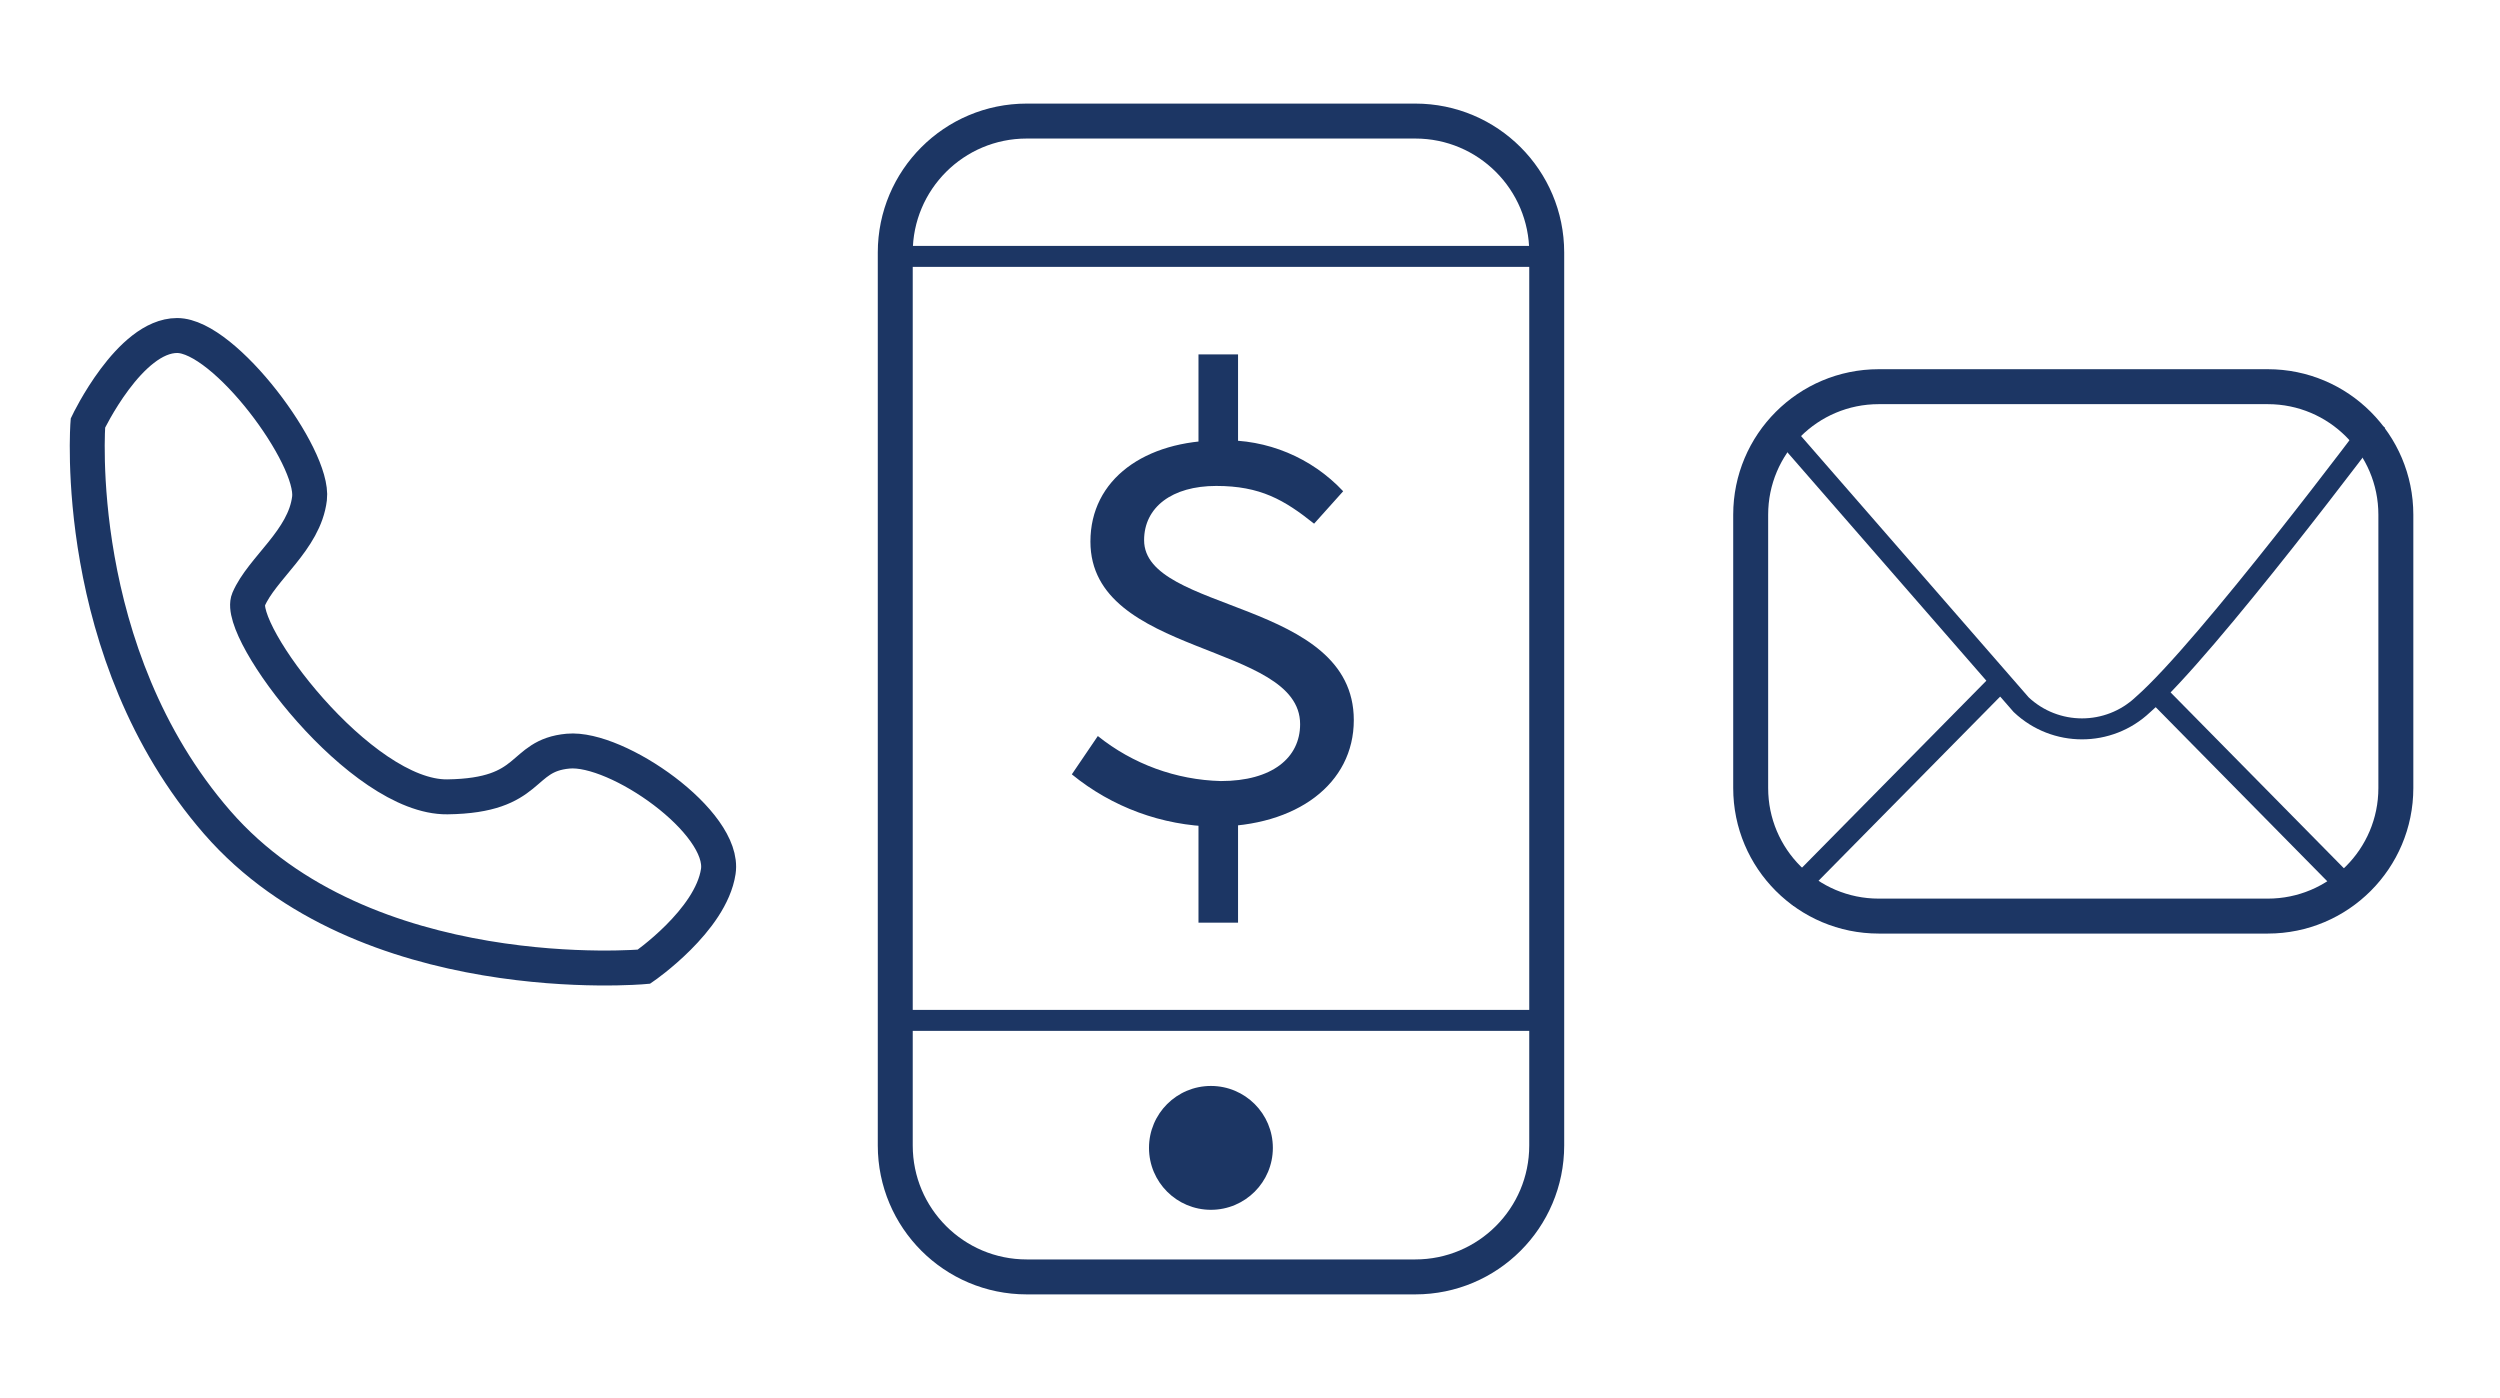
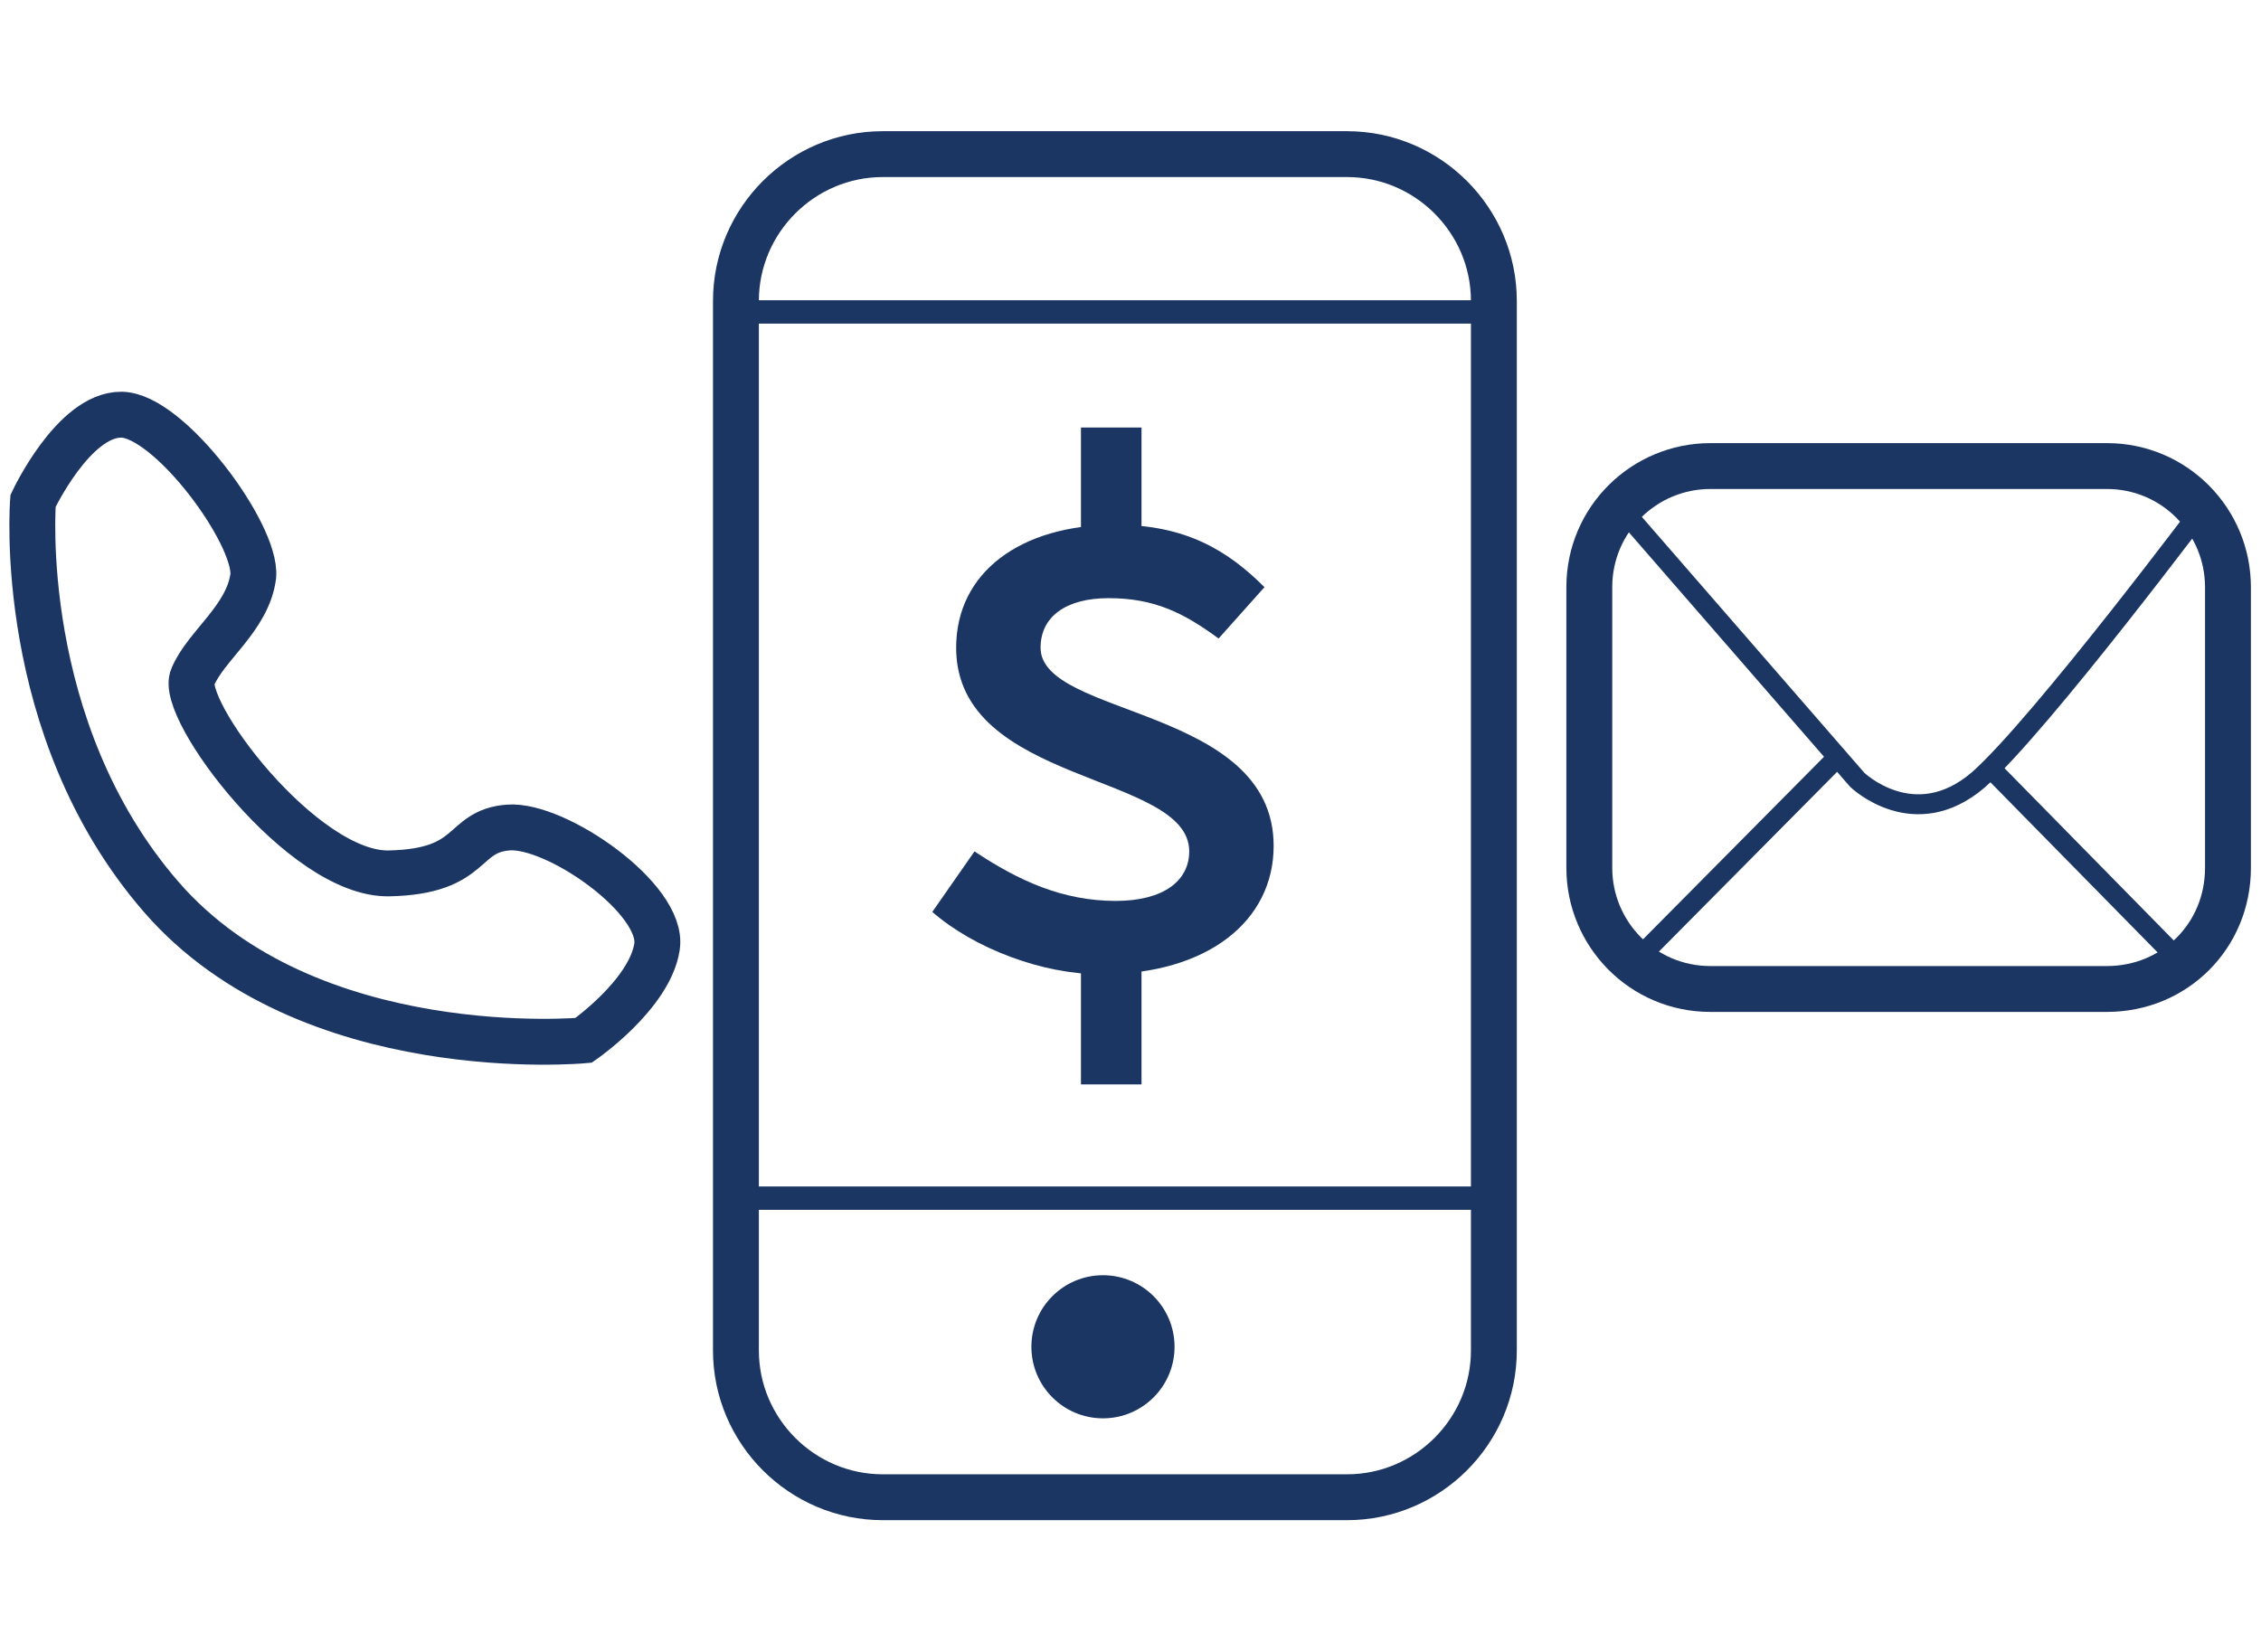
- <svg xmlns="http://www.w3.org/2000/svg" id="Layer_1" data-name="Layer 1" viewBox="0 0 178.83 100">
-   <defs>
-     <style>.cls-1,.cls-3{fill:none;stroke:#1c3664;stroke-miterlimit:10;}.cls-1{stroke-width:2.5px;}.cls-2{fill:#1c3664;}.cls-3{stroke-width:1.5px;}</style>
-   </defs>
-   <path class="cls-1" d="M12.67,24c-3.4,0-6.38,6.26-6.38,6.26S5,46.71,15.54,58.83,46.06,69.15,46.06,69.15s4.79-3.3,5.32-6.81-7.23-8.93-10.74-8.61S38.19,56.92,32,57,16.82,45.12,17.78,42.88s4-4.25,4.36-7.23S16.08,24,12.67,24Z" />
-   <rect class="cls-1" x="64.04" y="8.66" width="46.6" height="82.68" rx="9.4" />
-   <path class="cls-2" d="M78.53,52.65a14.67,14.67,0,0,0,8.8,3.22C91,55.87,93,54.21,93,51.8,93,45.93,78,47,78,38.74c0-4.45,3.88-7.24,9.32-7.24a11.53,11.53,0,0,1,8.76,3.64L94,37.46c-2.13-1.7-3.84-2.7-7-2.7s-5.16,1.52-5.16,3.88c0,5.21,15,4.21,15,12.87,0,4.55-4.07,7.62-10,7.62a16.58,16.58,0,0,1-10.17-3.74Zm7.2-27.3h2.83V33H85.73Zm2.83,32.41V66H85.73V57.76Z" />
-   <line class="cls-3" x1="64.04" y1="72.99" x2="110.64" y2="72.99" />
-   <circle class="cls-2" cx="86.62" cy="82.11" r="4.43" />
-   <line class="cls-3" x1="63.32" y1="18.34" x2="109.92" y2="18.34" />
-   <rect class="cls-1" x="125.23" y="27.66" width="46.15" height="37.87" rx="9.16" />
-   <path class="cls-3" d="M126.94,30.16l17.64,20.25a6.34,6.34,0,0,0,8.7,0c4.58-4,16.73-20.25,16.73-20.25" />
-   <line class="cls-3" x1="127.77" y1="64.28" x2="142.71" y2="49.13" />
-   <line class="cls-3" x1="168.75" y1="64.28" x2="153.82" y2="49.13" />
+ <svg xmlns="http://www.w3.org/2000/svg" version="1.1" id="Layer_1" x="0px" y="0px" viewBox="0 0 123.2 90" style="enable-background:new 0 0 123.2 90;" xml:space="preserve">
+   <style type="text/css">
+ 	.st0{fill:none;stroke:#1C3664;stroke-width:2.5;stroke-miterlimit:10;}
+ 	.st1{fill:#1C3664;}
+ 	.st2{fill:none;stroke:#1C3664;stroke-width:1.274;stroke-miterlimit:10;}
+ 	.st3{fill:none;stroke:#1C3664;stroke-width:1.086;stroke-miterlimit:10;}
+ 	.st4{fill:none;}
+ </style>
+   <g>
+     <g>
+       <path class="st0" d="M6.6,22.6c-2.6,0-4.8,4.7-4.8,4.7s-1,12.4,7,21.6s23,7.8,23,7.8s3.6-2.5,4-5.1c0.4-2.6-5.5-6.7-8.1-6.5    s-1.8,2.4-6.5,2.5s-11.5-9-10.7-10.7c0.7-1.7,3-3.2,3.3-5.5C14,29.1,9.2,22.6,6.6,22.6z" />
+       <g>
+         <path class="st0" d="M73.4,81.6H48.1c-4.4,0-8-3.6-8-8V16.4c0-4.4,3.6-8,8-8h25.3c4.4,0,8,3.6,8,8v57.2     C81.4,78,77.8,81.6,73.4,81.6z" />
+         <g>
+           <path class="st1" d="M53.1,46.4c2.4,1.6,4.8,2.7,7.7,2.7c2.6,0,4-1.1,4-2.7c0-4.3-12.7-3.6-12.7-11.1c0-4.1,3.5-6.7,8.7-6.7      c3.8,0,6.1,1.4,8.1,3.4l-2.5,2.8c-1.9-1.4-3.5-2.2-6-2.2c-2.3,0-3.7,1-3.7,2.7c0,3.8,12.7,3.2,12.7,10.8c0,4.1-3.6,7-9.4,7      c-3.2,0-6.9-1.4-9.2-3.4L53.1,46.4z M58.9,23.3h3.3v7h-3.3V23.3z M62.2,51.2v7.9h-3.3v-7.9H62.2z" />
+         </g>
+         <line class="st2" x1="40.1" y1="65.3" x2="81.4" y2="65.3" />
+         <circle class="st1" cx="60.1" cy="73.4" r="3.9" />
+         <line class="st2" x1="39.5" y1="17" x2="80.7" y2="17" />
+       </g>
+       <g>
+         <path class="st0" d="M114.8,53.9H93.2c-3.7,0-6.6-3-6.6-6.6V32c0-3.7,3-6.6,6.6-6.6h21.6c3.7,0,6.6,3,6.6,6.6v15.3     C121.4,51,118.5,53.9,114.8,53.9z" />
+         <path class="st3" d="M87.9,27.2l13.3,15.3c0,0,3.1,3,6.6,0c3.4-3,12.6-15.3,12.6-15.3" />
+         <line class="st3" x1="88.5" y1="53" x2="99.8" y2="41.6" />
+         <line class="st3" x1="119.4" y1="53" x2="108.2" y2="41.6" />
+       </g>
+     </g>
+     <rect class="st4" width="123.2" height="90" />
+   </g>
</svg>
